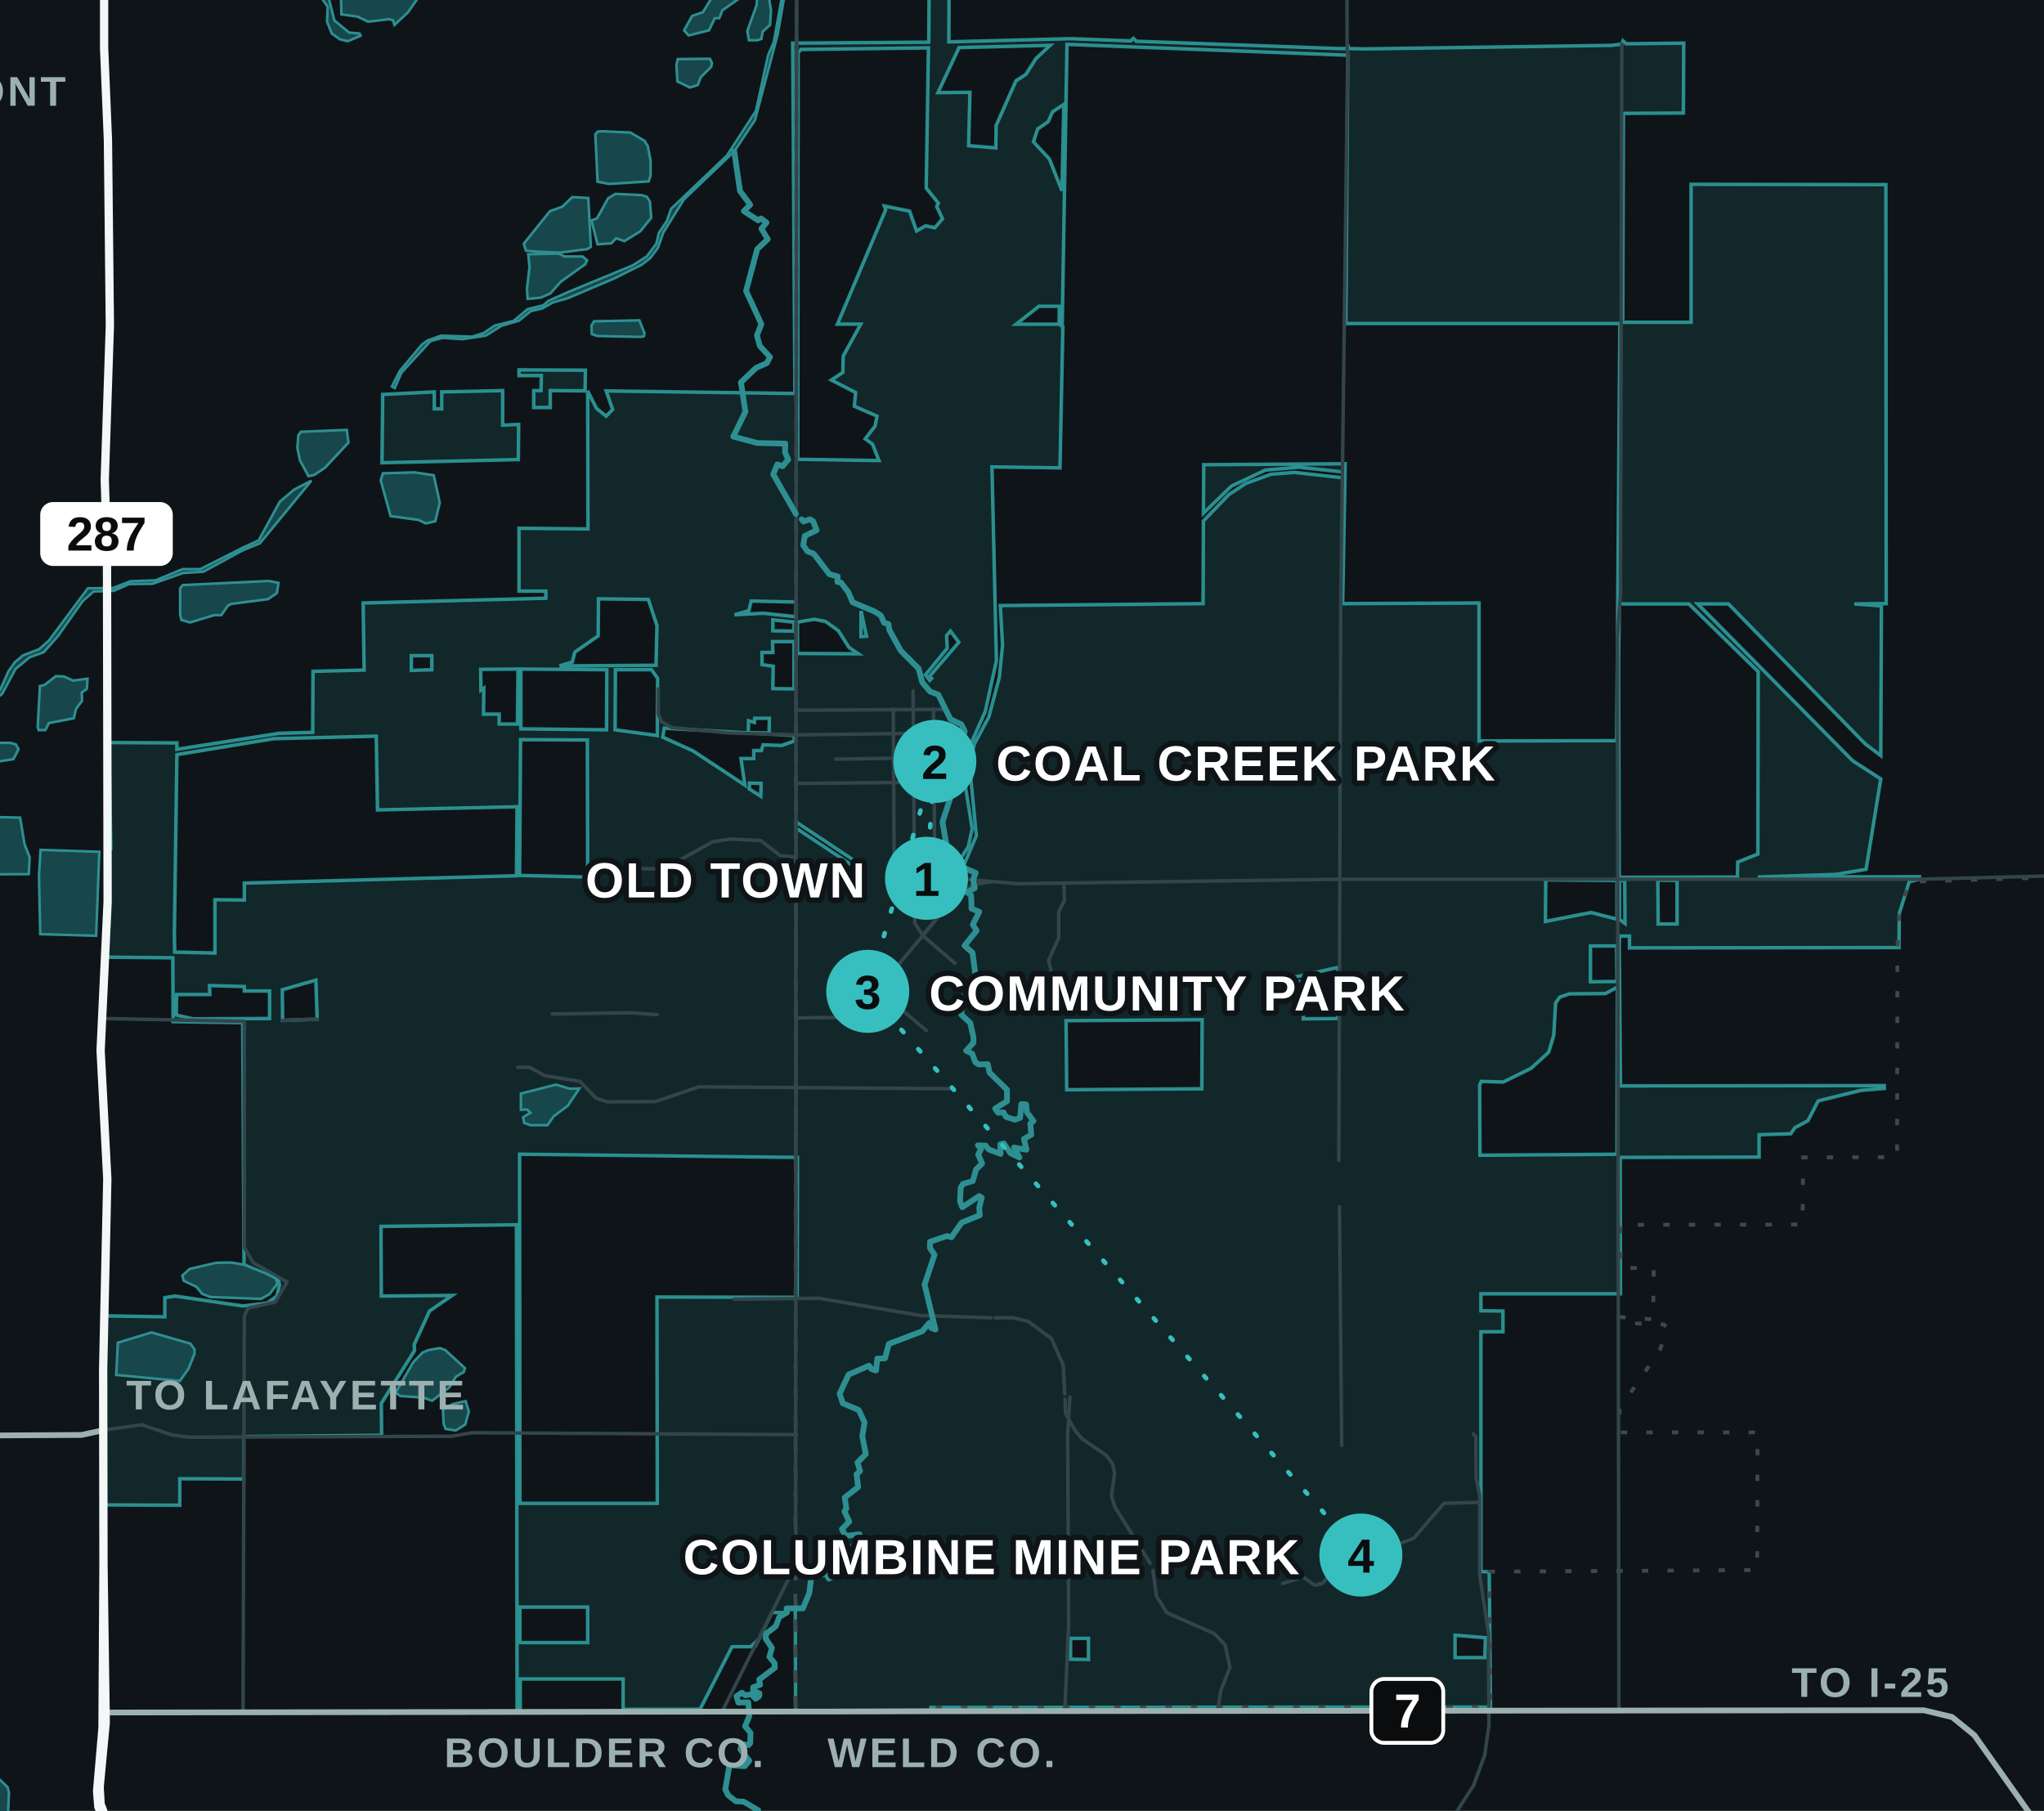
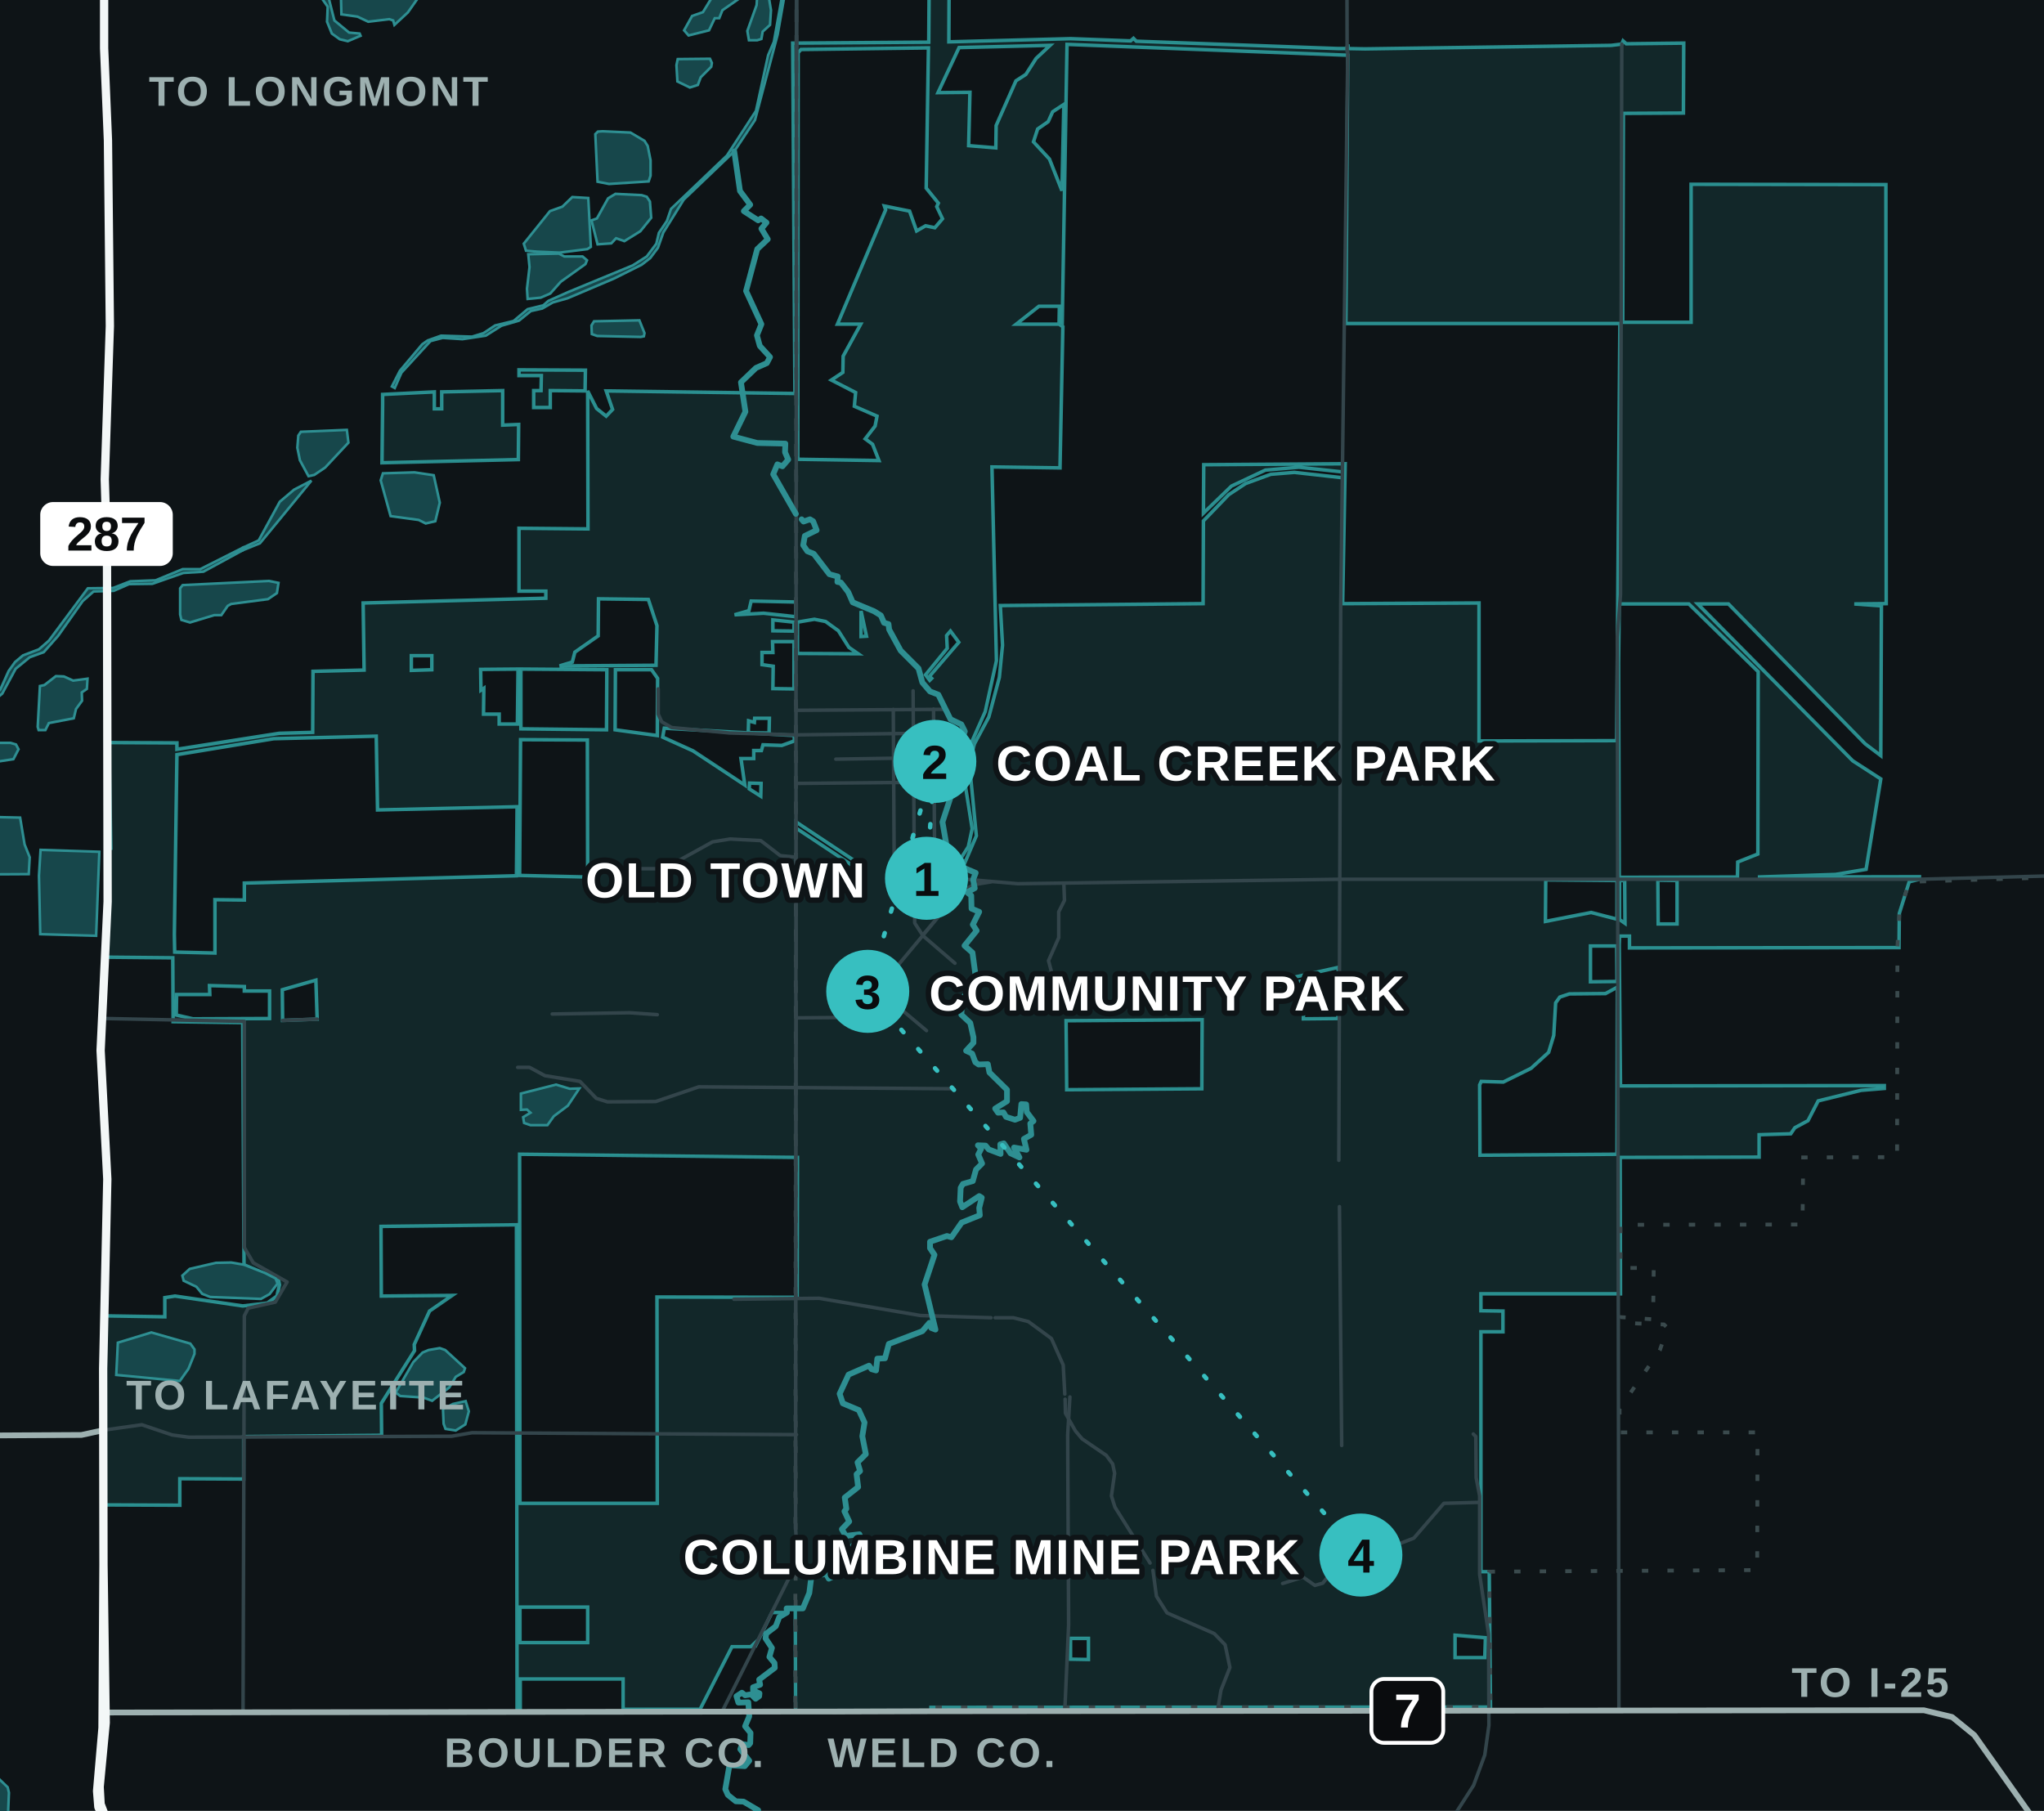
<svg xmlns="http://www.w3.org/2000/svg" viewBox="0 0 640 567" width="640" height="567">
  <rect width="640" height="567" fill="#0E1417" />
  <path d="M32.3 428.5L32.4 471.2L56.3 471.3L56.3 463L76.3 463.1L76.3 449.8L119.5 449.4L119.4 439.4L129.8 422.9L129.7 421L134.5 410.5L141.6 405.6L119.4 405.8L119.3 384L161.7 383.5L161.9 535.3L162.9 535.3L162.9 525.7L195.1 525.7L195.1 535.2L219.2 535.2L229.2 515.6L235.1 515.6L236.6 514.2L236.4 515.7L241.7 504.9L246.4 504.9L247 503.5L249 503.8L249.1 535.9L291.5 535.8L291.5 534.6L466.7 534.5L466.3 492.1L463.7 492.1L463.7 417L470.6 417L470.6 410.5L463.7 410.4L463.7 405.1L507.4 405.1L507.3 362.4L550.8 362.3L550.8 355.3L560.7 355L562 353.1L566.1 350.9L569.3 344.7L582.7 341.4L590 340.8L590 339.9L507.4 340L507 295.9L507.1 293.1L510.2 293.1L510.2 296.8L594.6 296.7L594.7 286L597.8 276.1L601 275.3L601 274.5L550.4 274.6L574.7 273.8L584.3 272.2L588.9 243.9L580.1 238.2L531.6 189.1L541.2 189.1L584 232.9L588.9 236.6L589.1 189.7L580.6 189.1L590.6 189L590.5 57.8L529.5 57.7L529.5 100.9L508.1 100.9L508.3 35.5L527.1 35.4L527.2 13.5L509.2 13.7L508.2 12.8L507.8 13.8L504.5 14.2L427.4 15.3L422.1 15.2L422.1 13.9L421.6 15.2L419 15.2L355.8 12.9L354.9 12L354 12.8L335.2 12.1L297.1 13.1L297.3 -29.9L312.6 -30.4L312.8 -73.4L283.6 -72.5L282.1 -68.4L285.3 -68.5L278.9 -54L281.8 -53.8L283.1 -50.5L281.4 -48.2L278.7 -48.1L270.3 -29.1L291.1 -29.7L290.8 13.2L248.2 13.5L248.9 123.2L189.8 122.4L191.8 128.2L189.8 130.3L186.8 127.9L184 122.4L184.1 165.6L162.5 165.4L162.5 185.1L170.9 185.1L170.9 187.3L113.7 188.8L114 209.8L98 210.2L97.9 229.3L87.4 229.6L55.4 234.6L55.4 232.6L34.1 232.5L34.7 265.6L33.7 265.7L33.2 299.7L54.1 299.9L54.2 319.9L76 320.2L76.4 396L87.2 400.8L87.5 402.3L86.7 405.8L83.7 408L76 408.9L54.8 405.8L51.6 406.3L51.6 412.3L32.8 412L32.3 428.5ZM54.6 292.6L55.4 236.3L85.7 231.3L117.8 230.5L118.2 253.6L161.9 252.6L161.7 274.2L76.5 276.5L76.5 281.8L67.3 281.7L67.3 298.4L54.7 298.1L54.6 292.6ZM55.2 317.8L55.3 311.4L65.7 311.4L65.6 308.6L76.5 308.9L76.5 310.3L84.4 310.3L84.4 318.9L60.4 319L55.2 317.8ZM88.5 319.5L88.4 309.9L98.9 306.9L99.3 319.1L88.5 319.5ZM128.8 209.9L128.8 205.3L135.2 205.3L135.2 209.7L128.8 209.9ZM150.6 216.1L150.5 209.6L162.2 209.5L162 226.7L156.3 226.7L156.3 223.6L151.4 223.6L151.5 215.5L150.6 216.1ZM162.7 363.1L162.7 361.4L249.7 362.4L249.6 406.2L205.7 406.1L205.8 470.7L162.8 470.7L162.7 363.1ZM162.7 274.1L163 231.6L183.9 231.7L184 274.6L162.7 274.1ZM162.8 514.3L162.8 503.2L184 503.2L184 514.3L162.8 514.3ZM163.1 213.6L163.1 209.5L190 209.7L189.9 228.5L163.1 228.2L163.1 213.6ZM175.2 208.5L179.2 207.3L180 204.2L187.3 199.1L187.4 187.5L203 187.7L205.7 195.9L205.4 208.3L175.2 208.5ZM192.6 228.5L192.7 209.7L204 209.7L205.9 212.4L205.8 230.3L192.6 228.5ZM207.5 230.8L208 228L248.7 230.3L248.7 232L244.8 233.4L238.9 233.2L238.4 235L236 235L236 237.5L232 237.5L233.2 245.8L217 235.1L207.5 230.8ZM230 192.5L234.5 191.2L235.2 188.2L249.2 188.5L249.2 193.1L239.1 192L230 192.5ZM234.3 229.4L234.4 225.7L236.2 226.2L236.3 224.9L240.9 224.9L240.8 229.5L234.3 229.4ZM234.6 247L234.7 245.2L238.3 245.3L238.2 249.3L234.6 247ZM238.6 208.1L238.6 204.3L242 204.3L241.9 200.9L248.6 200.9L248.6 215.7L242 215.6L242.1 208.6L238.6 208.1ZM242 197.5L242 194.1L248.6 194.8L248.6 197.6L242 197.5ZM249.3 258.3L249.3 257.4L269.8 271L269.8 272.9L249.3 259.3L249.3 258.3ZM249.7 204.6L249.7 194.8L255 193.9L258.5 194.6L262.5 197.5L265.8 202.7L268.7 204.7L249.7 204.6ZM249.8 143.8L249.9 16.5L250.8 15.5L290.7 15L290 58.9L293.8 63.6L293.3 64.7L295.1 68.5L292.7 71.3L289.8 70.7L287 72.3L284.8 66.1L276.9 64.5L277.3 65.7L262.2 101.5L269.5 101.5L264 111.5L263.9 116.6L260.3 119L267.9 122.9L267.5 127.2L274.6 130.3L274 133.4L270.9 137.4L273.2 139.1L275.2 144.2L249.8 143.8ZM269.6 199.3L269.6 191.3L271.3 199.2L269.6 199.3ZM289.8 211.3L296.6 203L296.4 199L297.6 197.6L300.2 201.1L291 211.8L291.7 212.4L291.1 213L289.8 211.3ZM293.7 29L300.3 14.9L328.8 14.2L324.4 18.3L321.2 23.3L318.1 25.3L311.9 39.3L311.8 46.3L303.3 45.6L303.7 28.9L293.7 29ZM296.5 274.7L299.5 270.8L300.8 271.7L298.3 274.8L296.5 274.7ZM300.8 268.9L303.2 265.1L304.4 259.5L301.9 243.6L302.2 236.9L308.5 222.8L312 206.9L310.6 146.2L331.9 146.5L332.8 102.3L331.6 101.5L318.2 101.5L325.3 95.9L331.7 95.9L331.6 101.4L332.6 101.4L334.1 13.9L422 17.3L421.4 101.3L507.2 101.3L506.2 231.9L463.1 232L463.1 188.8L420.4 189L421.2 145.2L376.9 145.5L376.8 160.7L385.6 152.2L396.2 147.2L406.7 146.3L420.6 147.8L420.5 149.6L405.3 147.9L397.9 148.5L390 151.4L384.7 154.9L376.8 163.1L376.7 189L313.2 189.6L313.9 202L312.9 212.1L309.6 224.5L305.1 232.9L303.5 239L305.7 261.7L302.2 269.9L300.8 268.9ZM323.6 44.4L324.9 40.4L328.2 38.1L329.6 35L333.1 32.7L332.5 59.7L328.6 49.8L323.6 44.4ZM333.9 329.1L333.8 319.6L376.4 319.3L376.3 340.9L334 341.2L333.9 329.1ZM335.2 519.5L335.2 513L340.8 513L340.8 519.6L335.2 519.5ZM396 309.6L395.7 308.1L419 302.9L418.9 318.9L408.1 319L408.2 307L396 309.6ZM455.6 519L455.6 512L465.1 512.8L464.9 519L455.6 519ZM463.3 339.7L463.8 338.6L470.7 338.8L479.4 334.5L484.9 329.5L486.5 324.2L487.1 314L488.4 312.2L491.4 311.2L502.7 311.1L506.4 309.1L506.3 361.4L463.4 361.7L463.3 339.7ZM483.9 288.5L484 275.5L506.3 275.7L506.3 287.8L498.2 285.7L483.9 288.5ZM498 300L498 296.2L506.2 296.2L506.3 307.3L498 307.4L498 300ZM506.8 207.4L507 189.1L528.8 189.1L550.5 210.3L550.4 267.4L544.1 269.9L544 274.6L507 274.7L506.8 207.4ZM507.1 287.9L507.1 275.7L508.7 275.7L508.8 289.1L507.1 287.9ZM519.2 289.3L519.1 275.6L525.1 275.7L525.1 289.3L519.2 289.3ZM162.5 117.6L169.5 117.6L169.4 122.3L167.1 122.3L167.1 127.6L172.3 127.6L172.3 122.3L183.2 122.4L183.3 115.9L162.5 115.8L162.5 117.6ZM119.8 126.6L119.6 144.9L162.3 143.9L162.4 132.9L157.4 133.1L157.4 122.3L138.3 122.7L138.3 128L136 128L136 122.7L119.8 123.5L119.8 126.6Z" fill="#37BFC0" fill-opacity=".11" stroke="#37BFC0" stroke-width="1.1" stroke-opacity=".7" fill-rule="evenodd" />
  <path d="M261.4 536.7L261.4 535.9L249.1 535.9L249 534.9L249.4 -19.1M249.4 -19.1L249.1 535.9L291.5 535.8L291.5 534.6L466.7 534.5L466.3 492.1L550.2 491.6L550.3 448.5L507.1 448.5L507.1 441.1L519.7 422.8L522.1 415.8L521 414.7L507.4 414.2L507.4 412.4L517.6 413.1L517.8 397L507.4 397L507.4 383.5L564.4 383.4L564.6 362.4L594 362.3L594.1 296.7L594.7 286L597.8 276.1L652.6 274.4" fill="none" stroke="#3A4A4D" stroke-width="1.2" stroke-dasharray="2 6" />
  <path d="M76.1 536L76.5 412L77.7 409.6L86.2 407.7L89.9 401.4L79.3 395.4L76.5 390.6L76.5 319.8M32.4 447.8L44.4 446.1L53.9 449.3L59.1 450L141.4 449.7L147.8 448.6L249.4 449.2M162.1 334.2L165.8 334.2L170.6 336.8L181.6 338.6L186.7 343.9L190.2 345L205.3 344.9L218.8 340.3L298.5 340.9M333.4 535.7L334.6 508.8L334.3 449.3L335 437.4M333.1 276.6L333.3 281.9L331.5 285.5L331.5 293.6L328.3 300.8L329.9 306.8L329.9 314.8L327.3 316.3L316.4 316.4M299 301.6L289 293L286.4 289L285.9 216.3M249.3 230.1L295.6 229.5M421.7 -22.7L421.8 16.2M422 16.2L419.8 189L419.2 363.3M419.4 377.8L420.1 452.6M507.8 13.8L507.4 186.2L506.4 199.4L506.9 535.6M302.4 275.3L318.7 276.7L419.6 275.3L601 275.3L655.9 273.9M286.3 275.3L292.7 275.3M226.1 535.9L247.7 492.8L249.6 486.5M249.1 478.3L249.4 -19.1M249.4 -19.1L249.4 -10.7M249.6 486.5L249.1 478.3M249.1 478.3L249.3 313.5M249.6 486.5L249.1 478.3M249.3 303.2L249.2 194.8M249.3 165.2L249.5 -1.1M32.8 318.9L76.5 319.8M172.9 317.5L197.2 317.1L205.8 317.7M299.8 279.9L300.9 276.6L302.4 275.3M249.3 318.7L262.5 318.6L268.4 316.4L271.6 313.7L299.8 279.9M299.8 279.9L288.9 292.8M299.8 279.9L304.9 277L310.4 276.1M88.5 319.5L99.3 319.1M295.2 222.1L249.3 222.4M249.3 230.1L228.4 229.5L210.3 227.8M206.1 215.7L206.1 223.6L207.2 226L210.3 227.8M292.7 275.3L292.3 222M249.2 245.3L292.4 244.9M279.7 222.1L280 275.3M290.1 322.7L270.3 306L266.3 305.4L260 307.5M431.5 590.7L456.2 567.1L461.4 559L464.9 549.5L466.2 540.2L466.1 511.7L463.3 493L463.3 468.4L462.2 462.7L462.1 449.8L461.3 449M463.3 470.4L452.1 470.7L442.7 481.6L436.5 484L427.5 484.2L424 485.3L419.5 488.8L414.2 495.7L411.7 496.4M411.7 496.4L408 493.8L401.6 495.8M186.3 269.7L192.9 272L205.5 272L209.9 270.9L223.1 263.6L228.6 262.7L238.2 263.2L244.3 267.9L249.2 268.4M229.8 406.8L256.5 406.5L288.2 411.9L310.3 412.6M360.1 489.4L349.1 471.9L348 468.4L349 461.3L348.4 458.4L346.4 455.7L338.8 450.5L336.7 448L333.6 442.5L333.5 438.1M333.4 436.5L332.9 427.4L329.2 419.1L322 413.8L317.3 412.6L311.6 412.6M361 491.7L362.1 499.8L365.4 505L380.2 511.5L383.6 515L385.1 522.1L382.3 529.2L381.4 534.6M292.4 237.2L261.7 237.7" fill="none" stroke="#33454B" stroke-width="1.1" stroke-linecap="round" stroke-linejoin="round" />
  <path d="" fill="none" stroke="#4A5A5C" stroke-width="1" stroke-dasharray="5 4" />
  <path d="M186.4 42L187.1 56.9L190.7 57.6L203.1 56.8L203.7 55L203.7 50.2L202.8 45.7L201.8 44.1L197.4 41.5L188.7 41.1L187.2 41.2L186.4 42Z" fill="#17474B" stroke="#2E8F92" stroke-width=".8" fill-rule="evenodd" />
  <path d="M645.4 508.5L652 520.4L655.2 524.2L655.9 528.9L663.8 525.8L663.5 523.7L660.1 519.9L654.8 518.1L650.3 513.6L648.3 509.4L645.4 508.5Z" fill="#17474B" stroke="#2E8F92" stroke-width=".8" fill-rule="evenodd" />
  <path d="M75.8 -24.1L75.6 -16L76.5 -15.3L82 -12.6L84.3 -13.4L90.1 -11.9L97.6 -12.2L107.7 -9.5L108.3 -8.3L106.7 -3L106.9 4.5L111.9 5.2L115.3 6.8L121.9 6L123.1 6.4L123.5 7.8L127.7 3.9L132.9 -3.5L132.9 -7.4L130 -11.5L130.8 -13.8L132.3 -14.5L136.3 -14.7L143.3 -12.2L146.7 -11.9L150.7 -14.2L160.2 -21.8L162.5 -25.1L161.2 -31.1L160.4 -42.7L159.3 -43L157 -39.6L155 -39L150.7 -41.5L148.9 -41.4L147.9 -42.5L142 -42.6L137.2 -46.7L137.6 -47.4L136.4 -49L137 -49.5L144.5 -46.5L146.9 -47.3L149.8 -50.1L149.9 -52.1L148.9 -53.2L143.6 -54.2L134.8 -53.9L118 -60.7L112.8 -60.9L106.9 -62.4L104.4 -63.2L101.8 -65.1L96.1 -64.4L91.9 -62.6L94.4 -32.3L91.6 -33.5L89.9 -33.2L87.4 -31.2L89 -30.8L88.8 -29.7L85.6 -26.8L83.9 -25.9L82.7 -25.9L81.9 -26.8L79.9 -26.4L81.1 -22.7L80.1 -21.5L77.7 -21.9L75.8 -24.1Z" fill="#17474B" stroke="#2E8F92" stroke-width=".8" fill-rule="evenodd" />
  <path d="M122.7 121L123.6 121.5L125.7 116.7L134.8 106.8L138.6 105.8L144.8 106.2L152.1 105.1L157 102L162.5 100.4L166.2 97.4L169.8 96.6L173.1 94.7L177.7 93.4L192.3 87.2L200.9 82.9L203.6 80.8L206 77.6L207.7 72.8L214.1 62.5L229.9 47.4L236.4 37.6L243.5 10.8L246.2 -4.6L245.7 -6.8L249.4 -13.3L245.2 -8.3L245 -2L242.3 13.1L240.5 17.3L236.7 34.7L227.6 48.7L210.1 65.4L208.8 69.2L206.3 72.9L205.5 76.3L202.5 80.3L198.1 83.1L178 91.4L171.7 94.2L170.1 95.6L165.2 96.8L160.8 100.5L155 101.9L151.4 104.3L147.8 105.4L138.1 105.1L133.9 106.6L132.2 107.8L125.2 116.1L122.7 121Z" fill="#17474B" stroke="#2E8F92" stroke-width=".8" fill-rule="evenodd" />
  <path d="M91.4 -10.4L90.9 -10L93.9 -9.2L99.9 -9.2L102.5 -7.7L102.7 -6.6L101.5 -5.3L101 -0.2L102.6 2.1L102.4 6.8L103.9 10.5L106.4 12.3L108.9 12.9L112.9 11.2L112.6 10.5L109.3 10.2L104.7 6.4L103.1 0.1L103.7 -7.2L102.9 -8.8L98.6 -10.3L91.4 -10.4Z" fill="#17474B" stroke="#2E8F92" stroke-width=".8" fill-rule="evenodd" />
  <path d="M185.2 101.9L185.3 104.6L187 105.2L200.6 105.5L201.6 105.3L201.8 104.3L200.2 100.3L186 100.6L185.2 101.9Z" fill="#17474B" stroke="#2E8F92" stroke-width=".8" fill-rule="evenodd" />
  <path d="M119.2 150.4L122.3 161.6L131.1 162.8L133.3 163.9L136.3 163.2L137.7 157.4L135.8 148.8L129.8 147.9L119.9 148.2L119.2 150.4Z" fill="#17474B" stroke="#2E8F92" stroke-width=".8" fill-rule="evenodd" />
  <path d="M185.2 69L187.1 76.5L191.4 76.2L192.9 74.6L195.5 75.5L200.5 72.4L203.9 68.2L203.5 63.1L202.5 61.6L200.9 61.1L192.7 60.7L190.4 62.1L186.9 68.4L185.2 69Z" fill="#17474B" stroke="#2E8F92" stroke-width=".8" fill-rule="evenodd" />
  <path d="M76 171.5L76 172.3L81.4 170.1L97.5 150.5L92.1 153.3L87.6 157.1L81 169.2L76 171.5Z" fill="#17474B" stroke="#2E8F92" stroke-width=".8" fill-rule="evenodd" />
  <path d="M-62.7 399L-60.5 404.4L-51 405.2L-49.6 404.4L-49.5 398.9L-50.7 396.6L-54.1 396L-58.7 396.6L-61.7 397.6L-62.7 399Z" fill="#17474B" stroke="#2E8F92" stroke-width=".8" fill-rule="evenodd" />
  <path d="M-9.7 272.2L-9.1 273.8L9 273.7L9.3 268.4L7.7 264.4L6.3 256L-2.4 255.8L-7 260.7L-9.4 261.4L-9.7 272.2Z" fill="#17474B" stroke="#2E8F92" stroke-width=".8" fill-rule="evenodd" />
  <path d="M-10.1 233.2L-9.4 243L-6 242.6L-5.6 239.2L4.2 237.7L5.8 234.6L5 233.1L3.3 232.6L-8.7 232.6L-10.1 233.2Z" fill="#17474B" stroke="#2E8F92" stroke-width=".8" fill-rule="evenodd" />
  <path d="M655.8 352.4L656.2 353.7L658.8 354.6L666.1 355.5L670.1 354.9L672.2 353.4L673.8 350.7L664.2 345.6L658.1 345.3L655.8 352.4Z" fill="#17474B" stroke="#2E8F92" stroke-width=".8" fill-rule="evenodd" />
  <path d="M211.8 20.4L212.1 25.5L216 27.4L218.5 26.6L219.4 24.2L222.7 20.9L222.9 19.7L222.3 18.4L212.2 18.5L211.8 20.4Z" fill="#17474B" stroke="#2E8F92" stroke-width=".8" fill-rule="evenodd" />
  <path d="M-76.8 224.7L-73.5 230L-69.6 230.3L-67.9 231.9L-67.7 230.1L-66.1 228.6L-61.3 227.7L-60.8 222.4L-61.6 221.7L-62.9 222.9L-67.9 222.7L-71.1 223.4L-72.3 222.6L-75.4 223.5L-76.8 224.7Z" fill="#17474B" stroke="#2E8F92" stroke-width=".8" fill-rule="evenodd" />
  <path d="M-21.2 550.2L-20.5 552.3L-17.9 552.9L-12.6 552.8L-10 552L-8.8 550.1L-8.6 547.9L-10.1 541.6L-15.7 542.1L-19.4 544L-21 546.3L-21.2 550.2Z" fill="#17474B" stroke="#2E8F92" stroke-width=".8" fill-rule="evenodd" />
  <path d="M164 76.3L164.7 78.5L168.2 78.8L175.2 79.1L183.9 78L185 77.3L184.2 62L179.2 61.7L176.1 64.7L172.2 66.1L164 76.3Z" fill="#17474B" stroke="#2E8F92" stroke-width=".8" fill-rule="evenodd" />
  <path d="M-59.2 591L-56.5 593.8L-51.3 595L-47.5 593.7L-46.4 590.8L-46.7 589.1L-48.3 586.8L-57 586.3L-59.2 591Z" fill="#17474B" stroke="#2E8F92" stroke-width=".8" fill-rule="evenodd" />
  <path d="M214.2 9.5L215.6 11.1L222 9.5L223.8 5.7L225.2 5.7L226.2 3.2L231.1 -0.2L231.3 -1.3L229.3 -4.3L231.1 -6.1L228.2 -6.8L226.4 -6.5L220.1 3.8L216.7 5L214.2 9.5Z" fill="#17474B" stroke="#2E8F92" stroke-width=".8" fill-rule="evenodd" />
  <path d="M138.7 441.2L138.9 445.8L139.5 447.4L142.7 447.9L145.7 446L146.8 441.9L145.8 438.7L141.8 439.6L138.7 441.2Z" fill="#17474B" stroke="#2E8F92" stroke-width=".8" fill-rule="evenodd" />
  <path d="M93.4 136.4L93.1 140.2L93.9 144.1L96.6 149.1L98.4 148.7L101.8 146.4L109.1 138.6L108.6 134.6L94.2 135.2L93.4 136.4Z" fill="#17474B" stroke="#2E8F92" stroke-width=".8" fill-rule="evenodd" />
  <path d="M56.4 192.4L56.8 194.1L59.5 194.9L67.1 192.6L69.3 192.6L71.3 189.7L72.4 189.1L83.9 187.6L86.7 185.7L87.2 182.5L84.2 181.9L57.2 183.2L56.4 184.2L56.4 192.4Z" fill="#17474B" stroke="#2E8F92" stroke-width=".8" fill-rule="evenodd" />
  <path d="M-20.3 214.8L-19.8 216.4L-18 217.1L-16.6 219.6L-12.9 218.9L-11.7 214.9L-11.7 208.6L-12.4 205.8L-17 205.4L-19.1 207.5L-19.7 209.7L-18.9 213.8L-20.3 214.8Z" fill="#17474B" stroke="#2E8F92" stroke-width=".8" fill-rule="evenodd" />
  <path d="M11.8 227.6L12.1 228.6L14.2 228.6L15.3 226.4L23.1 224.9L23.8 222L25.7 219.4L25.6 216.8L27.2 215.7L27.4 212.5L22.9 213.1L20 211.8L17.5 211.7L13.9 214.5L12.5 214.8L11.8 227.6Z" fill="#17474B" stroke="#2E8F92" stroke-width=".8" fill-rule="evenodd" />
  <path d="M-26.6 571.8L-26.8 572.9L-25.4 574.8L-21.9 576.7L-21.2 578.2L-19.9 578.9L-18.5 578.9L-15.8 577.5L-4.8 579.5L-0.5 578.9L2.2 575.5L2.8 561.3L2.4 559.6L-0.2 557.1L-4.7 555.7L-12.4 555.7L-19.3 560.5L-24.7 567.2L-26.6 571.8Z" fill="#17474B" stroke="#2E8F92" stroke-width=".8" fill-rule="evenodd" />
  <path d="M165 90.4L165.2 93.6L169.3 93.2L172.3 91.9L175.6 88.2L183.3 82.7L183.8 81.5L182.4 80.3L176.7 80.3L175 79.4L165.4 79.6L165.8 83.6L165 90.4Z" fill="#17474B" stroke="#2E8F92" stroke-width=".8" fill-rule="evenodd" />
  <path d="M123.9 436L125.3 437.1L132.6 437.6L135.3 438.6L140.7 434.4L142.7 431.1L145.2 429.6L145.6 428.4L139.4 422.7L137.7 422.1L134.2 422.7L132.3 423.5L129.4 426.5L123.9 436Z" fill="#17474B" stroke="#2E8F92" stroke-width=".8" fill-rule="evenodd" />
  <path d="M57.1 399.4L57.5 401L61.5 402.9L63.3 405.1L65.8 406.1L81.7 406.7L84.4 405.2L86.9 401.9L86.3 400.3L83 398.6L76.4 396L72.4 395.3L67.6 395.4L59.4 397.3L57.1 399.4Z" fill="#17474B" stroke="#2E8F92" stroke-width=".8" fill-rule="evenodd" />
  <path d="M12.2 274.2L12.6 292.5L30.1 293L31.1 266.7L12.7 266.1L12.2 274.2Z" fill="#17474B" stroke="#2E8F92" stroke-width=".8" fill-rule="evenodd" />
  <path d="M163.1 342.4L163.1 347.5L165 347.4L166.1 348.4L163.8 349.8L164.1 351.6L166.1 352.3L171.4 352.3L173.4 349.5L177.8 346.2L181.4 340.8L178.4 340.9L174.1 339.6L163.1 342.4Z" fill="#17474B" stroke="#2E8F92" stroke-width=".8" fill-rule="evenodd" />
  <path d="M-47.4 219.2L-46.5 223.3L-39.8 225.1L-38.4 220.5L-35.7 218.4L-33.9 215.4L-34.2 213.5L-35.7 212.7L-36.8 213.2L-47.4 219.2Z" fill="#17474B" stroke="#2E8F92" stroke-width=".8" fill-rule="evenodd" />
  <path d="M36.9 420.4L36.4 430.5L56.3 432.4L59 428.6L60.9 423.9L60.9 422.5L59.6 420.7L47.4 417.2L36.9 420.4Z" fill="#17474B" stroke="#2E8F92" stroke-width=".8" fill-rule="evenodd" />
  <path d="M234 9.7L234.5 12.6L237.1 12.6L238.4 12.2L238.8 9.9L241.1 7.8L241.4 3.2L240.6 -1.7L237.1 -1.4L236.9 1.6L234 9.7Z" fill="#17474B" stroke="#2E8F92" stroke-width=".8" fill-rule="evenodd" />
  <path d="M-463.8 308.7L-463.8 309.6L-461.7 309.6L-458.1 311L-452.1 315.3L-444.1 316.8L-440.2 319L-432 320L-428.2 319.1L-427.3 318.1L-425.5 312.5L-425.5 307.2L-424.2 305.5L-422.5 300.3L-420.1 299L-413.3 298.7L-409.4 297.4L-398.5 287.3L-398 280.6L-389.6 264.5L-387.1 261.1L-386.9 259.7L-389.3 255.3L-388.3 253.4L-384.3 252.5L-382.9 249.7L-381.1 248.3L-375.8 247.1L-370.3 244.6L-363.8 238.8L-355.1 235.9L-347.5 236.2L-339 238.5L-333.9 239L-332 238.2L-329.1 233.8L-327 232.3L-317.1 231.2L-311.9 229.4L-308.1 230.1L-303 234.1L-300.2 234.8L-296.6 231.7L-287.2 230.4L-282.8 226.1L-281.4 226.2L-277.8 230.4L-272.8 231.9L-263.3 230.5L-257.7 227L-248.5 228L-239.2 224.3L-236.8 221.8L-235.3 221.1L-233.8 221.3L-232.4 222.4L-229.1 231.1L-227.7 232.7L-224.4 234.3L-222.5 234.1L-218.5 230.7L-214.1 229.1L-204.8 231.8L-201 231.4L-189.4 221.6L-187.1 220.7L-186.1 221.6L-185.2 225.4L-189.1 227L-189.6 229.8L-188.4 232.8L-187.1 233.9L-176.9 235.4L-169.8 240.1L-164.7 240.6L-162.4 240.1L-157.4 236.2L-153.9 238.6L-156.9 239.7L-158.3 241.5L-157.9 244.2L-155.6 246L-152.8 246.1L-148.2 243L-144.4 246.4L-140.3 248.6L-135.7 249.4L-131 248.1L-128 248.5L-125.5 250.8L-124.1 253.6L-117.1 254.5L-94.5 253.2L-91.9 258.9L-89.3 260.1L-86.5 257.8L-85.2 253.4L-85.1 249.6L-83.9 246.9L-81.3 243.8L-77.5 242.5L-72.6 242.6L-68.2 240.6L-65.7 238L-60.7 239.2L-55.4 236.2L-51.6 236.4L-45.9 238.1L-41.6 237.8L-38.8 236.2L-32.6 229.3L-30.5 228.3L-27.9 227.7L-23 228L-18.6 225.4L-10.2 224.1L-2 219.4L0.7 217.2L4.9 209.4L9.3 205.8L13.7 204.2L18.2 199.1L25.9 188.2L29.3 185.2L35.6 185L40.4 182.9L47.7 182.8L57.4 179.4L63.7 179L76 172.3L76 171.5L62.7 178.2L57.2 178.2L48.7 181.7L40.8 182L35.4 184.1L27.5 184.2L15.3 200.6L12.2 203.3L7.2 205.2L4.7 207.3L2.7 210.1L0.1 215.9L-1.9 218L-5.5 220.2L-21.9 226.1L-30.3 227.2L-35.3 230.6L-39.7 235.4L-43.3 237.4L-46.8 236.9L-51.7 235L-54.9 235L-61.4 238.3L-64.2 237.4L-66.5 237.7L-68.6 239.8L-72.1 241.5L-77.8 241.6L-80.7 242.4L-82.8 243.5L-85.3 247.1L-86.5 256L-87.5 257.8L-89.2 258.9L-90.9 257.9L-93.9 252L-97.2 251.8L-114 253.6L-119.6 252.7L-122.5 252.9L-123.8 252.2L-125.3 249.4L-127.8 247.2L-137.3 248.1L-142.5 245.8L-148.5 241.4L-152.8 244.8L-155.4 244.8L-157.3 243L-157.2 240.9L-152.4 238.6L-157.5 235.3L-158.9 235.5L-163.6 239.5L-166.3 239.6L-169.2 239.3L-176.2 234.9L-185.8 233.9L-187.6 232.5L-188.6 229.7L-187.5 227.2L-184.6 226.7L-184 225.6L-185.6 220.6L-186.7 220L-189.3 220.7L-192.7 223.9L-197.9 227.4L-201.1 230.7L-204.8 230.9L-212.5 228.4L-215.8 228.3L-221.9 232.7L-224.1 233.3L-226.7 231.8L-228.1 230.2L-232.4 221L-235.1 220.2L-237.3 220.9L-239.7 223.2L-247.7 226.7L-251.7 227.2L-257.1 226L-266 229.9L-275.2 230.8L-277.7 229.3L-280.6 225.1L-282.6 224.6L-284.8 225.8L-287.2 229.3L-289.5 230.1L-300.1 231.3L-312.4 228.4L-318.3 230.2L-326.7 231.4L-329.4 232.7L-332.4 237.1L-334.4 238.2L-338.8 237.7L-346.7 235.4L-355.1 234.9L-365.6 238.4L-370 243.6L-382.6 247.8L-384.6 251.5L-389.5 253.2L-390.3 256.2L-388.7 259.9L-388.8 261.4L-393.2 268.1L-398.8 280.5L-399.3 282.3L-398.7 285.3L-399.4 287.2L-402.8 290.3L-405.4 283.3L-406.4 283.1L-406.9 288.8L-409.9 293.8L-417.6 295.4L-417.4 297.8L-409 295.5L-403.5 290.9L-407.6 295.5L-410.3 297.2L-413.5 298.4L-420.4 298.4L-423.3 300.4L-424.6 304.3L-426.3 307.1L-426.3 312.9L-429.4 317.9L-433.6 319L-438.8 318.2L-444.2 315.6L-452.2 314L-459.9 308.9L-463.8 308.7ZM-305.1 231.4L-305.3 230.8L-301.8 232.3L-298.6 232.4L-299.1 233.4L-301.8 233.9L-305.1 231.4Z" fill="#17474B" stroke="#2E8F92" stroke-width=".8" fill-rule="evenodd" />
  <path d="M251 162.6L251.6 163.3L253.6 162.6L254.6 163.2L255.7 166L252 167.8L251.5 170.7L252.8 172.6L254.8 173.4L259.7 179.8L262.3 180.5L262.2 182.2L263.3 182.4L265.6 185.4L267 188.6L273.7 191.4L275.8 192.7L276.8 195L278.2 195.4L278.4 197.1L282 203.7L287.6 209.3L288.8 213.7L291.2 216.5L293.8 217.5L297.6 225.2L301 226.8L302.1 229L296.6 244.6L298.2 247.9L295.1 257.4L296.4 264.9L301 271.4L305.5 273.3L304.7 275.4L305.2 278.1L302.8 279.4L304.1 280.4L304.2 284.5L306.6 285.5L304.6 289.5L305.8 291.4L302 296.1L304.5 298.3L305.7 307.3L300.1 314.2L301.1 316.1L301 317.7L303.8 320.3L304.8 324.8L304.8 326.5L302.5 329L304.4 329.9L305.4 332.6L306.4 333.3L309.3 333.2L309.8 335.8L315.3 341.2L315.3 344.8L311.6 347.1L312.5 348.4L314.2 348.3L315 349.7L317.8 350.6L319.4 350L319.8 345.7L321.3 345.8L321.5 348.2L323.6 351L322.6 351.8L322.9 355.3L320.6 356.6L321.4 360L317.5 359.3L319.2 362.4L316.4 361.1L314.3 358L313.2 358.3L313.3 361.3L309.6 359.9L308.6 358.7L306.2 358.6L307.2 359.7L306.3 361.5L307.5 364.3L305.6 366.2L304.6 369.8L301.5 370.7L300.8 371.9L300.6 376.2L301.3 378L306.6 374.5L307.4 375L306.6 378.2L306.8 380.5L301.1 382.8L297.9 387.4L296.5 387L291.2 388.8L291.2 390.8L292.6 392.9L289.5 402.2L292.9 416.3L291.6 415.8L291 414.2L288.8 416.8L278.3 420.8L277.1 425.3L274.7 425.4L274.3 429.1L272.9 428.7L272.1 427.6L265.7 430.4L262.9 436.4L263.9 439.4L268.9 441.5L270.7 445.4L270 449.7L271.1 455.3L268.5 457.9L269.3 460.6L268.2 461.6L268.7 465.6L264.5 468.9L265 472.4L264.4 473.2L265.9 476.4L263.6 478.8L264.8 480.9L269.1 480.4L269.9 482.7L267 484L266.1 487.8L265.1 488.4L262.1 487L261.1 488.2L261.8 492.4L260.9 493.6L259.5 494.3L258.3 492.2L257.6 493L255.3 492.3L254 494L253.4 498.8L251.4 503.6L246.3 503.6L246.4 504.9L244 506.3L242.9 509.2L239.9 511.5L239.7 513L241.7 516L240.9 518.8L242.5 520.7L242.6 522.2L237.7 525.9L238 527.5L235.8 528.3L235.8 529.3L237.8 530.2L237.7 531.1L236.6 531.9L235.2 530.5L233.3 530.8L232.3 530L230.6 531.1L231.2 533.1L234.3 533L234.6 537.4L233.3 540.5L235 542.6L234.9 545.8L234.4 546.4L232.4 546.1L231.8 547.7L234.6 551.3L233.2 553L228.4 552.7L227.1 560.2L227.9 562L230.4 564L232.8 564.1L237.4 566.8L233.2 570.1L235.1 572.2L234.9 573.1L231.3 577.1L233.9 578.4L233.8 579.7L228.7 580.2L227.7 581.1L227.4 583.2L225.4 585L223.3 585.1L221.4 586.4L223.8 589.5L224 590.9M249.2 160.9L242.1 148.5L243.4 145.4L245 146L246.8 143.9L245.8 141.6L245.9 138.9L237.1 138.7L229.6 136.7L233.4 128.9L232 119.7L236.7 115.2L240.1 113.7L241.1 111.8L237.9 108.3L237 105L238.4 101.5L233.6 91.1L237.1 78L240.4 74.9L238.4 71.6L240 69.7L238.3 68.4L237.4 69L232.9 66.1L234.9 64.1L231.7 59.8L229.9 47.4" fill="none" stroke="#2E8F92" stroke-width="1.8" stroke-linecap="round" stroke-linejoin="round" />
  <path d="M33.1 536.2L249.1 535.9M261.4 535.9L249.1 535.9M590 535.5L602.4 535.5M590 535.5L602.4 535.5M602.4 535.5L611 537.6M602.4 535.5L611.2 537.6L618.2 543.3L647.4 584.6M32.4 490L32.1 536.2M291.5 535.8L261.4 535.9M291.5 535.8L590 535.5M291.5 535.8L261.4 535.9M291.5 535.8L590 535.5M-10.5 449.5L25.5 449.3L32.4 447.8L32.4 490M261.4 535.9L249.1 535.9M249.1 535.9L33.1 536.2L32.4 490M261.4 535.9L249.1 535.9" fill="none" stroke="#9DB0B0" stroke-width="1.8" stroke-linecap="round" stroke-linejoin="round" />
  <path d="M32.4 490L32.3 428.5L33.6 369.2L31.5 328.9L33.7 282.3L33.5 172.9L32.8 150.1L34.4 102.1L33.8 44L32.6 15.1L32.6 -17.7M45.2 588L33.1 570.8L30.8 565.8L30.4 560.8L32.1 541L32.4 490M45.6 587.4L33.6 570.4L31.5 564.9L31.2 559.5L33.1 539.4L32.4 490" fill="none" stroke="#F3F7F7" stroke-width="2.6" stroke-linecap="round" stroke-linejoin="round" />
  <rect x="12.6" y="157.2" width="41.5" height="20" rx="4" fill="#FFFFFF" stroke="#FFFFFF" stroke-width="0" />
  <text x="33.4" y="172.4" font-family="Barlow, Helvetica Neue, Arial, sans-serif" font-weight="700" font-size="15" text-anchor="middle" fill="#0A0C0E">287</text>
  <rect x="429.4" y="525.7" width="22.5" height="20" rx="4" fill="#0A0C0E" stroke="#FFFFFF" stroke-width="1.2" />
  <text x="440.7" y="540.9" font-family="Barlow, Helvetica Neue, Arial, sans-serif" font-weight="700" font-size="15" text-anchor="middle" fill="#FFFFFF">7</text>
  <text x="239.1" y="553.3" font-family="Barlow, Helvetica Neue, Arial, sans-serif" font-weight="700" font-size="13" letter-spacing=".9" text-anchor="end" fill="#9DB0B0">BOULDER CO.</text>
  <text x="259.1" y="553.3" font-family="Barlow, Helvetica Neue, Arial, sans-serif" font-weight="700" font-size="13" letter-spacing=".9" text-anchor="start" fill="#9DB0B0">WELD CO.</text>
-   <text x="20.6" y="33.1" font-family="Barlow, Helvetica Neue, Arial, sans-serif" font-weight="700" font-size="13" letter-spacing=".9" text-anchor="end" fill="#9DB0B0">TO LONGMONT</text>
+   <text x="46.6" y="33.1" font-family="Barlow, Helvetica Neue, Arial, sans-serif" font-weight="700" font-size="13" letter-spacing=".9" text-anchor="start" fill="#9DB0B0">TO LONGMONT</text>
  <text x="39.5" y="441.3" font-family="Barlow, Helvetica Neue, Arial, sans-serif" font-weight="700" font-size="13" letter-spacing=".9" text-anchor="start" fill="#9DB0B0">TO LAFAYETTE</text>
  <text x="610.2" y="531.3" font-family="Barlow, Helvetica Neue, Arial, sans-serif" font-weight="700" font-size="13" letter-spacing=".9" text-anchor="end" fill="#9DB0B0">TO I-25</text>
  <path d="M290.1 275.0L292.7 238.4M292.7 238.4L271.7 310.4M271.7 310.4L426.1 486.9" fill="none" stroke="#37BFC0" stroke-width="1.4" stroke-dasharray="1 7" stroke-linecap="round" />
  <circle cx="290.1" cy="275.0" r="13" fill="#37BFC0" />
  <text x="290.1" y="280.5" font-family="Poppins, Helvetica Neue, Arial, sans-serif" font-weight="800" font-size="15" text-anchor="middle" fill="#0A0C0E">1</text>
  <text x="270.9" y="281.0" font-family="Barlow, Helvetica Neue, Arial, sans-serif" font-weight="700" font-size="15.5" letter-spacing=".5" text-anchor="end" fill="#FFFFFF" stroke="#0E1417" stroke-width="3.4" paint-order="stroke" stroke-linejoin="round">OLD TOWN</text>
  <circle cx="292.7" cy="238.4" r="13" fill="#37BFC0" />
  <text x="292.7" y="243.9" font-family="Poppins, Helvetica Neue, Arial, sans-serif" font-weight="800" font-size="15" text-anchor="middle" fill="#0A0C0E">2</text>
  <text x="311.9" y="244.4" font-family="Barlow, Helvetica Neue, Arial, sans-serif" font-weight="700" font-size="15.5" letter-spacing=".5" text-anchor="start" fill="#FFFFFF" stroke="#0E1417" stroke-width="3.4" paint-order="stroke" stroke-linejoin="round">COAL CREEK PARK</text>
  <circle cx="271.7" cy="310.4" r="13" fill="#37BFC0" />
  <text x="271.7" y="315.9" font-family="Poppins, Helvetica Neue, Arial, sans-serif" font-weight="800" font-size="15" text-anchor="middle" fill="#0A0C0E">3</text>
  <text x="290.9" y="316.4" font-family="Barlow, Helvetica Neue, Arial, sans-serif" font-weight="700" font-size="15.5" letter-spacing=".5" text-anchor="start" fill="#FFFFFF" stroke="#0E1417" stroke-width="3.4" paint-order="stroke" stroke-linejoin="round">COMMUNITY PARK</text>
  <circle cx="426.1" cy="486.9" r="13" fill="#37BFC0" />
  <text x="426.1" y="492.4" font-family="Poppins, Helvetica Neue, Arial, sans-serif" font-weight="800" font-size="15" text-anchor="middle" fill="#0A0C0E">4</text>
  <text x="406.9" y="492.9" font-family="Barlow, Helvetica Neue, Arial, sans-serif" font-weight="700" font-size="15.5" letter-spacing=".5" text-anchor="end" fill="#FFFFFF" stroke="#0E1417" stroke-width="3.4" paint-order="stroke" stroke-linejoin="round">COLUMBINE MINE PARK</text>
</svg>
